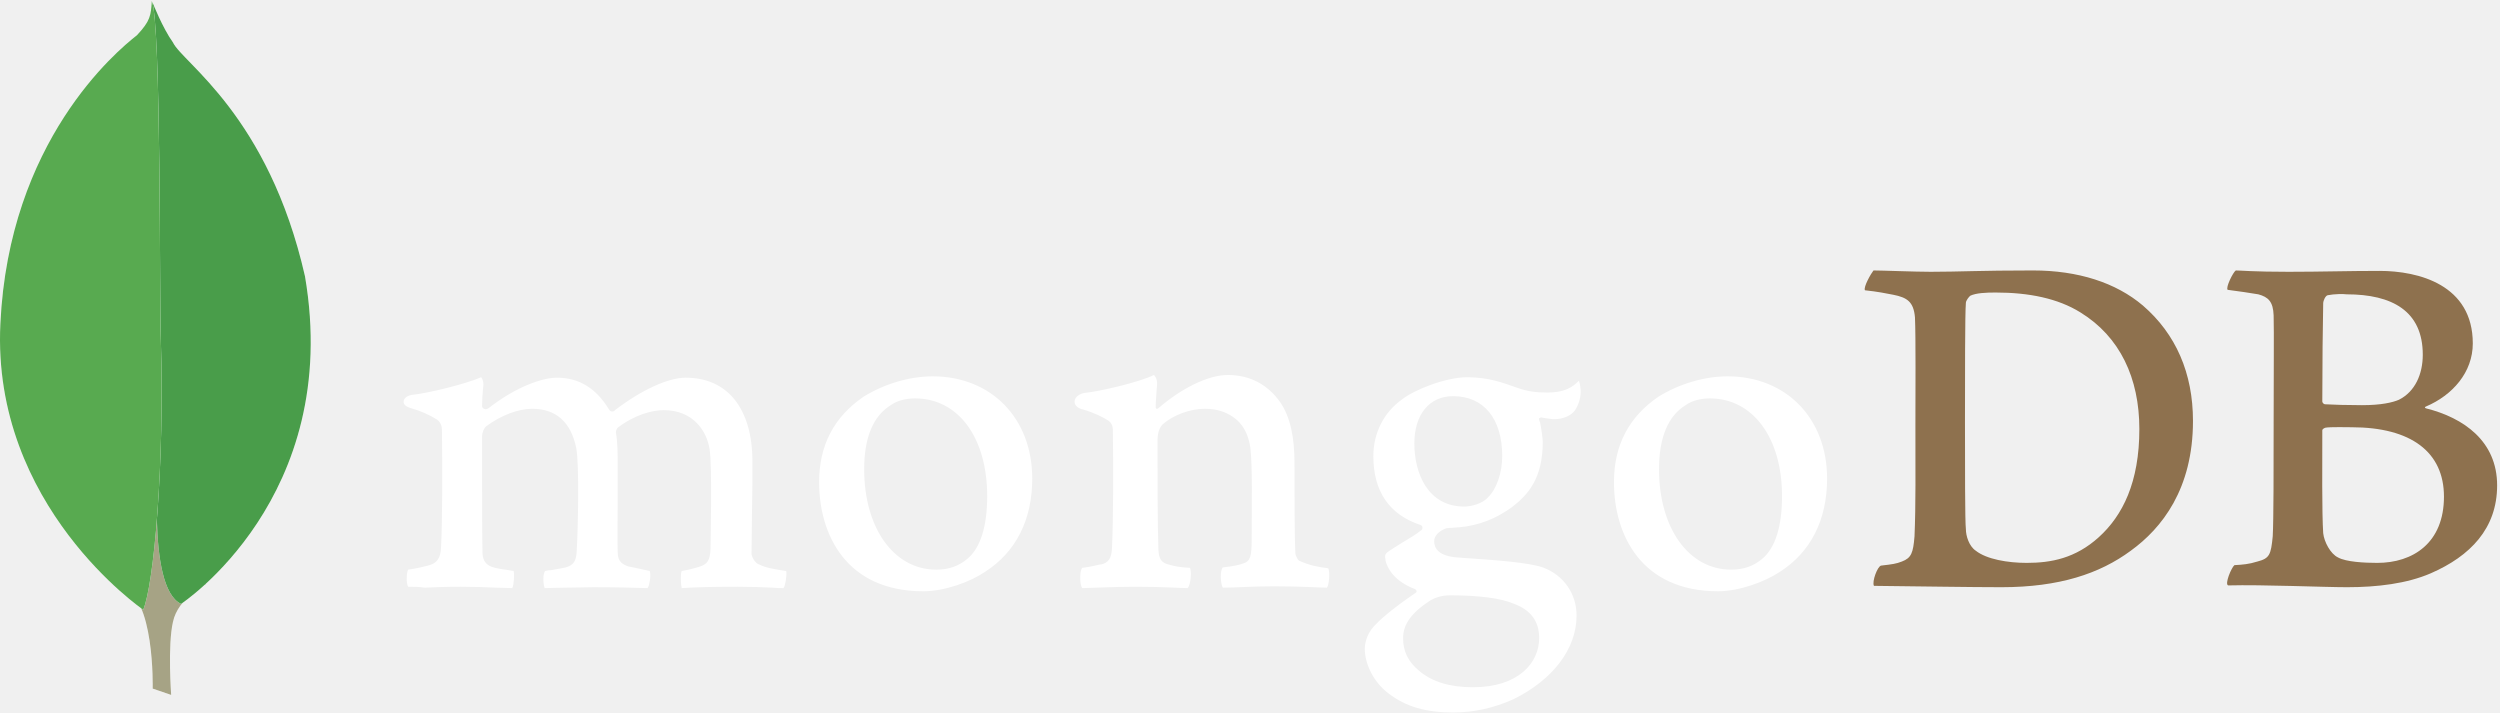
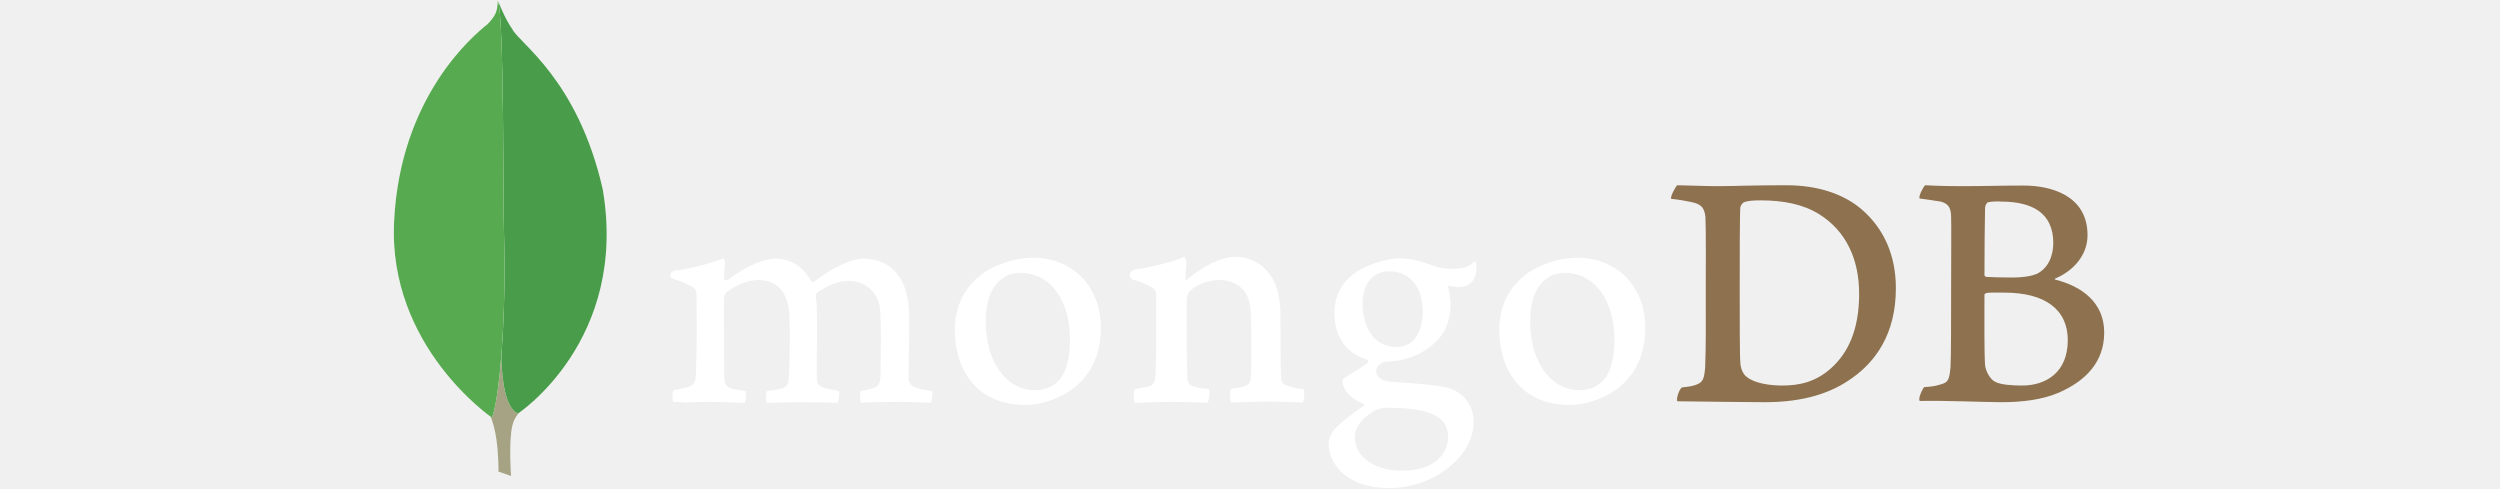
- <svg xmlns="http://www.w3.org/2000/svg" width="512px" height="146px" viewBox="0 0 512 146" version="1.1">
+ <svg xmlns="http://www.w3.org/2000/svg" width="512px" height="100px" viewBox="0 0 512 146" version="1.1">
  <defs />
  <g stroke="none" stroke-width="1" fill="none" fill-rule="evenodd">
    <g>
      <path d="M476.713,60.463 C476.252,60.555 475.791,61.57 475.791,62.124 C475.699,65.815 475.607,75.597 475.607,82.241 C475.607,82.426 475.883,82.795 476.16,82.795 C477.544,82.887 480.866,82.979 483.727,82.979 C487.695,82.979 490.002,82.426 491.295,81.873 C494.616,80.211 496.185,76.612 496.185,72.644 C496.185,63.693 489.91,60.278 480.589,60.278 C479.943,60.186 478.098,60.186 476.713,60.463 L476.713,60.463 L476.713,60.463 Z M500.523,101.713 C500.523,92.577 493.786,87.501 481.605,87.501 C481.051,87.501 477.175,87.409 476.252,87.593 C475.975,87.686 475.607,87.871 475.607,88.148 C475.607,94.699 475.514,105.128 475.791,109.187 C475.975,110.941 477.268,113.433 478.837,114.171 C480.497,115.094 484.281,115.278 486.865,115.278 C494.155,115.278 500.523,111.218 500.523,101.713 L500.523,101.713 L500.523,101.713 Z M457.889,55.388 C458.811,55.388 461.58,55.664 468.685,55.664 C475.422,55.664 480.774,55.48 487.326,55.48 C495.354,55.48 506.428,58.34 506.428,70.337 C506.428,76.243 502.275,80.95 496.831,83.257 C496.555,83.349 496.555,83.533 496.831,83.625 C504.582,85.564 511.412,90.362 511.412,99.406 C511.412,108.265 505.875,113.894 497.846,117.401 C492.955,119.523 486.865,120.261 480.682,120.261 C475.975,120.261 463.333,119.708 456.32,119.893 C455.582,119.615 456.966,116.293 457.611,115.74 C459.273,115.647 460.564,115.555 462.318,115.001 C464.81,114.356 465.086,113.617 465.455,109.834 C465.64,106.604 465.64,95.16 465.64,87.04 C465.64,75.874 465.733,68.307 465.64,64.616 C465.548,61.755 464.533,60.832 462.503,60.278 C460.934,60.002 458.35,59.632 456.227,59.356 C455.765,58.894 457.334,55.756 457.889,55.388 L457.889,55.388 L457.889,55.388 Z M404.641,112.787 C406.857,114.539 411.194,115.278 415.07,115.278 C420.053,115.278 425.036,114.356 429.835,110.018 C434.726,105.589 438.14,98.76 438.14,87.871 C438.14,77.442 434.172,68.952 426.051,63.97 C421.437,61.108 415.531,59.909 408.702,59.909 C406.672,59.909 404.734,60.002 403.535,60.555 C403.257,60.74 402.612,61.57 402.612,62.031 C402.427,63.877 402.427,78.088 402.427,86.394 C402.427,94.976 402.427,106.973 402.612,108.357 C402.612,109.742 403.257,111.864 404.641,112.787 L404.641,112.787 L404.641,112.787 Z M383.693,55.388 C385.447,55.388 392.183,55.664 395.413,55.664 C401.228,55.664 405.38,55.388 416.361,55.388 C425.589,55.388 433.341,57.879 438.878,62.585 C445.614,68.399 449.122,76.428 449.122,86.209 C449.122,100.144 442.754,108.173 436.386,112.787 C430.02,117.493 421.714,120.261 409.902,120.261 C403.627,120.261 392.83,120.077 383.878,119.984 L383.786,119.984 C383.325,119.154 384.524,115.924 385.262,115.832 C387.662,115.555 388.308,115.462 389.508,115.001 C391.445,114.263 391.815,113.248 392.092,109.834 C392.368,103.466 392.276,95.807 392.276,87.132 C392.276,80.95 392.368,68.86 392.183,64.984 C391.907,61.755 390.523,60.925 387.754,60.37 C386.37,60.094 384.524,59.724 381.941,59.448 C381.571,58.801 383.232,55.941 383.693,55.388 L383.693,55.388 L383.693,55.388 Z" fill="#8E714E" />
      <path d="M272.033,116.385 C269.726,116.108 268.065,115.74 266.035,114.817 C265.758,114.632 265.296,113.71 265.296,113.34 C265.112,110.11 265.112,100.882 265.112,94.699 C265.112,89.716 264.282,85.379 262.159,82.334 C259.667,78.826 256.068,76.797 251.454,76.797 C247.394,76.797 241.949,79.565 237.427,83.441 C237.335,83.533 236.597,84.18 236.689,83.164 C236.689,82.149 236.874,80.119 236.966,78.735 C237.059,77.442 236.32,76.797 236.32,76.797 C233.367,78.273 225.062,80.211 222.016,80.488 C219.802,80.95 219.248,83.072 221.555,83.81 L221.648,83.81 C224.139,84.548 225.8,85.379 227.091,86.209 C228.014,86.948 227.922,87.963 227.922,88.794 C228.014,95.715 228.014,106.327 227.738,112.141 C227.646,114.448 227,115.278 225.339,115.647 L225.523,115.555 C224.231,115.832 223.216,116.108 221.647,116.293 C221.093,116.847 221.093,119.8 221.647,120.446 C222.662,120.446 228.014,120.169 232.445,120.169 C238.535,120.169 241.673,120.446 243.241,120.446 C243.887,119.708 244.072,116.939 243.703,116.293 C241.949,116.201 240.657,116.017 239.458,115.647 C237.797,115.278 237.335,114.448 237.242,112.51 C237.059,107.618 237.059,97.283 237.059,90.27 C237.059,88.332 237.612,87.409 238.165,86.855 C240.288,85.01 243.703,83.718 246.748,83.718 C249.701,83.718 251.639,84.641 253.115,85.841 C255.145,87.501 255.791,89.9 256.068,91.654 C256.529,95.622 256.345,103.466 256.345,110.295 C256.345,113.986 256.068,114.909 254.684,115.37 C254.038,115.647 252.377,116.017 250.439,116.201 C249.793,116.847 249.978,119.708 250.439,120.354 C253.115,120.354 256.253,120.077 260.867,120.077 C266.588,120.077 270.28,120.354 271.756,120.354 C272.217,119.8 272.402,117.124 272.033,116.385 L272.033,116.385 L272.033,116.385 Z M297.595,81.134 C292.704,81.134 289.659,84.918 289.659,90.823 C289.659,96.822 292.335,103.743 299.902,103.743 C301.194,103.743 303.594,103.189 304.7,101.897 C306.454,100.236 307.654,96.914 307.654,93.408 C307.654,85.748 303.87,81.134 297.595,81.134 L297.595,81.134 L297.595,81.134 Z M296.949,121.922 C295.104,121.922 293.811,122.476 292.981,122.938 C289.105,125.429 287.352,127.828 287.352,130.69 C287.352,133.365 288.367,135.487 290.582,137.333 C293.258,139.64 296.949,140.748 301.655,140.748 C311.068,140.748 315.221,135.672 315.221,130.69 C315.221,127.182 313.467,124.875 309.869,123.584 C307.285,122.476 302.578,121.922 296.949,121.922 L296.949,121.922 L296.949,121.922 Z M297.595,145.916 C291.966,145.916 287.905,144.716 284.399,142.04 C280.984,139.456 279.508,135.58 279.508,132.904 C279.508,132.166 279.693,130.135 281.354,128.29 C282.368,127.182 284.583,125.06 289.844,121.461 C290.028,121.369 290.12,121.277 290.12,121.092 C290.12,120.907 289.935,120.722 289.751,120.631 C285.414,118.97 284.122,116.293 283.752,114.817 L283.752,114.632 C283.661,114.078 283.476,113.525 284.307,112.971 C284.953,112.51 285.876,111.956 286.89,111.31 C288.459,110.387 290.12,109.372 291.135,108.541 C291.32,108.357 291.32,108.173 291.32,107.988 C291.32,107.803 291.135,107.618 290.951,107.527 C284.492,105.404 281.262,100.605 281.262,93.408 C281.262,88.701 283.384,84.456 287.167,81.78 C289.751,79.749 296.211,77.258 300.456,77.258 L300.733,77.258 C305.07,77.35 307.469,78.273 310.883,79.473 C312.729,80.119 314.483,80.395 316.882,80.395 C320.481,80.395 322.05,79.288 323.341,77.997 C323.434,78.181 323.619,78.643 323.711,79.842 C323.803,81.042 323.434,82.795 322.511,84.087 C321.773,85.102 320.112,85.841 318.451,85.841 L317.989,85.841 C316.328,85.656 315.59,85.471 315.59,85.471 L315.221,85.656 C315.129,85.841 315.221,86.025 315.313,86.302 L315.406,86.487 C315.59,87.317 315.959,89.808 315.959,90.455 C315.959,98.022 312.914,101.343 309.684,103.835 C306.546,106.142 302.948,107.618 298.887,107.988 C298.795,107.988 298.426,107.988 297.595,108.08 C297.134,108.08 296.488,108.173 296.395,108.173 L296.303,108.173 C295.565,108.357 293.72,109.28 293.72,110.848 C293.72,112.232 294.55,113.894 298.518,114.171 C299.348,114.263 300.179,114.263 301.102,114.356 C306.362,114.724 312.914,115.186 315.959,116.201 C320.204,117.769 322.88,121.553 322.88,126.075 C322.88,132.904 317.989,139.272 309.869,143.239 C305.901,144.993 301.932,145.916 297.595,145.916 L297.595,145.916 L297.595,145.916 Z M350.196,81.595 C348.258,81.595 346.504,82.056 345.212,82.979 C341.614,85.194 339.768,89.624 339.768,96.083 C339.768,108.173 345.858,116.663 354.533,116.663 C357.117,116.663 359.147,115.924 360.9,114.448 C363.576,112.232 364.961,107.803 364.961,101.62 C364.961,89.624 358.962,81.595 350.196,81.595 L350.196,81.595 L350.196,81.595 Z M351.857,121.092 C336.169,121.092 330.54,109.557 330.54,98.76 C330.54,91.193 333.585,85.379 339.675,81.226 C344.013,78.55 349.181,77.074 353.795,77.074 C365.791,77.074 374.189,85.656 374.189,98.022 C374.189,106.419 370.867,113.063 364.499,117.124 C361.454,119.154 356.194,121.092 351.856,121.092 L351.857,121.092 L351.857,121.092 Z M187.411,81.595 C185.473,81.595 183.72,82.056 182.427,82.979 C178.829,85.194 176.983,89.624 176.983,96.083 C176.983,108.173 183.073,116.663 191.748,116.663 C194.332,116.663 196.362,115.924 198.116,114.448 C200.791,112.232 202.176,107.803 202.176,101.62 C202.176,89.624 196.27,81.595 187.411,81.595 L187.411,81.595 L187.411,81.595 Z M189.072,121.092 C173.384,121.092 167.755,109.557 167.755,98.76 C167.755,91.193 170.8,85.379 176.89,81.226 C181.228,78.55 186.396,77.074 191.01,77.074 C203.007,77.074 211.404,85.656 211.404,98.022 C211.404,106.419 208.082,113.063 201.714,117.124 C198.761,119.154 193.501,121.092 189.072,121.092 L189.072,121.092 L189.072,121.092 Z M83.594,120.169 C83.409,119.893 83.225,119.062 83.317,118.047 C83.317,117.308 83.502,116.847 83.594,116.663 C85.532,116.385 86.547,116.108 87.654,115.832 C89.5,115.37 90.238,114.356 90.33,112.049 C90.608,106.512 90.608,95.991 90.515,88.701 L90.515,88.516 C90.515,87.686 90.515,86.67 89.5,85.932 C88.023,85.01 86.27,84.18 83.963,83.533 C83.132,83.257 82.579,82.795 82.671,82.241 C82.671,81.688 83.225,81.042 84.425,80.857 C87.47,80.58 95.406,78.643 98.543,77.258 C98.728,77.442 99.005,77.997 99.005,78.735 L98.913,79.749 C98.82,80.765 98.728,81.965 98.728,83.164 C98.728,83.533 99.097,83.81 99.466,83.81 C99.651,83.81 99.836,83.718 100.02,83.625 C105.926,79.011 111.278,77.35 114.046,77.35 C118.569,77.35 122.075,79.473 124.752,83.902 C124.936,84.18 125.121,84.271 125.398,84.271 C125.582,84.271 125.859,84.18 125.951,83.995 C131.396,79.842 136.84,77.35 140.439,77.35 C149.021,77.35 154.097,83.718 154.097,94.515 C154.097,97.56 154.097,101.528 154.005,105.128 C154.005,108.357 153.913,111.31 153.913,113.433 C153.913,113.894 154.558,115.37 155.574,115.647 C156.865,116.293 158.619,116.57 160.926,116.939 L161.018,116.939 C161.203,117.585 160.834,119.984 160.465,120.446 C159.911,120.446 159.08,120.446 158.158,120.354 C156.404,120.261 153.913,120.169 151.144,120.169 C145.423,120.169 142.47,120.261 139.608,120.446 C139.425,119.708 139.332,117.493 139.608,116.939 C141.27,116.663 142.1,116.385 143.116,116.108 C144.962,115.555 145.423,114.724 145.515,112.325 C145.515,110.572 145.884,95.622 145.33,92.023 C144.777,88.332 142.008,83.995 135.917,83.995 C133.61,83.995 130.012,84.918 126.505,87.593 C126.321,87.778 126.136,88.239 126.136,88.516 L126.136,88.609 C126.505,90.546 126.505,92.762 126.505,96.176 L126.505,102.174 C126.505,106.327 126.412,110.203 126.505,113.155 C126.505,115.186 127.705,115.647 128.72,116.017 C129.274,116.108 129.642,116.201 130.104,116.293 C130.935,116.478 131.765,116.663 133.057,116.939 C133.242,117.308 133.242,118.508 132.965,119.523 C132.872,120.077 132.687,120.354 132.596,120.446 C129.458,120.354 126.228,120.261 121.522,120.261 C120.138,120.261 117.738,120.354 115.708,120.354 C114.046,120.354 112.478,120.446 111.556,120.446 C111.463,120.261 111.278,119.615 111.278,118.6 C111.278,117.769 111.463,117.124 111.648,116.939 C112.109,116.847 112.478,116.755 112.94,116.755 C114.046,116.57 114.969,116.385 115.892,116.201 C117.461,115.74 118.015,114.909 118.107,112.879 C118.384,108.265 118.661,95.069 118.015,91.746 C116.908,86.394 113.863,83.718 108.971,83.718 C106.111,83.718 102.511,85.102 99.559,87.317 C99.097,87.686 98.728,88.609 98.728,89.439 L98.728,94.884 C98.728,101.528 98.728,109.834 98.82,113.433 C98.913,114.539 99.281,115.832 101.404,116.293 C101.866,116.385 102.604,116.57 103.527,116.663 L105.188,116.939 C105.373,117.493 105.28,119.708 104.911,120.446 C103.988,120.446 102.881,120.354 101.588,120.354 C99.651,120.261 97.159,120.169 94.391,120.169 C91.161,120.169 88.854,120.261 87.008,120.354 C85.716,120.169 84.701,120.169 83.594,120.169 L83.594,120.169 L83.594,120.169 Z" fill="#ffffff" />
      <g>
        <path d="M35.053,142.317 L31.27,141.024 C31.27,141.024 31.732,121.738 24.811,120.354 C20.197,115.001 25.549,-106.659 42.159,119.615 C42.159,119.615 36.438,122.476 35.423,127.367 C34.315,132.166 35.053,142.317 35.053,142.317 L35.053,142.317 L35.053,142.317 Z" fill="#FFFFFF" />
        <path d="M35.053,142.317 L31.27,141.024 C31.27,141.024 31.732,121.738 24.811,120.354 C20.197,115.001 25.549,-106.659 42.159,119.615 C42.159,119.615 36.438,122.476 35.423,127.367 C34.315,132.166 35.053,142.317 35.053,142.317 L35.053,142.317 L35.053,142.317 Z" fill="#A6A385" />
        <path d="M37.084,123.676 C37.084,123.676 70.213,101.897 62.461,56.587 C54.987,23.643 37.36,12.846 35.423,8.693 C33.301,5.74 31.27,0.572 31.27,0.572 L32.655,92.207 C32.655,92.3 29.794,120.261 37.084,123.676" fill="#FFFFFF" />
        <path d="M37.084,123.676 C37.084,123.676 70.213,101.897 62.461,56.587 C54.987,23.643 37.36,12.846 35.423,8.693 C33.301,5.74 31.27,0.572 31.27,0.572 L32.655,92.207 C32.655,92.3 29.794,120.261 37.084,123.676" fill="#499D4A" />
        <path d="M29.333,124.875 C29.333,124.875 -1.767,103.65 0.079,66.277 C1.832,28.903 23.795,10.539 28.04,7.216 C30.809,4.264 30.901,3.156 31.086,0.203 C33.024,4.356 32.655,62.309 32.931,69.137 C33.762,95.437 31.455,119.893 29.333,124.875 L29.333,124.875 L29.333,124.875 Z" fill="#FFFFFF" />
        <path d="M29.333,124.875 C29.333,124.875 -1.767,103.65 0.079,66.277 C1.832,28.903 23.795,10.539 28.04,7.216 C30.809,4.264 30.901,3.156 31.086,0.203 C33.024,4.356 32.655,62.309 32.931,69.137 C33.762,95.437 31.455,119.893 29.333,124.875 L29.333,124.875 L29.333,124.875 Z" fill="#58AA50" />
      </g>
    </g>
  </g>
</svg>
